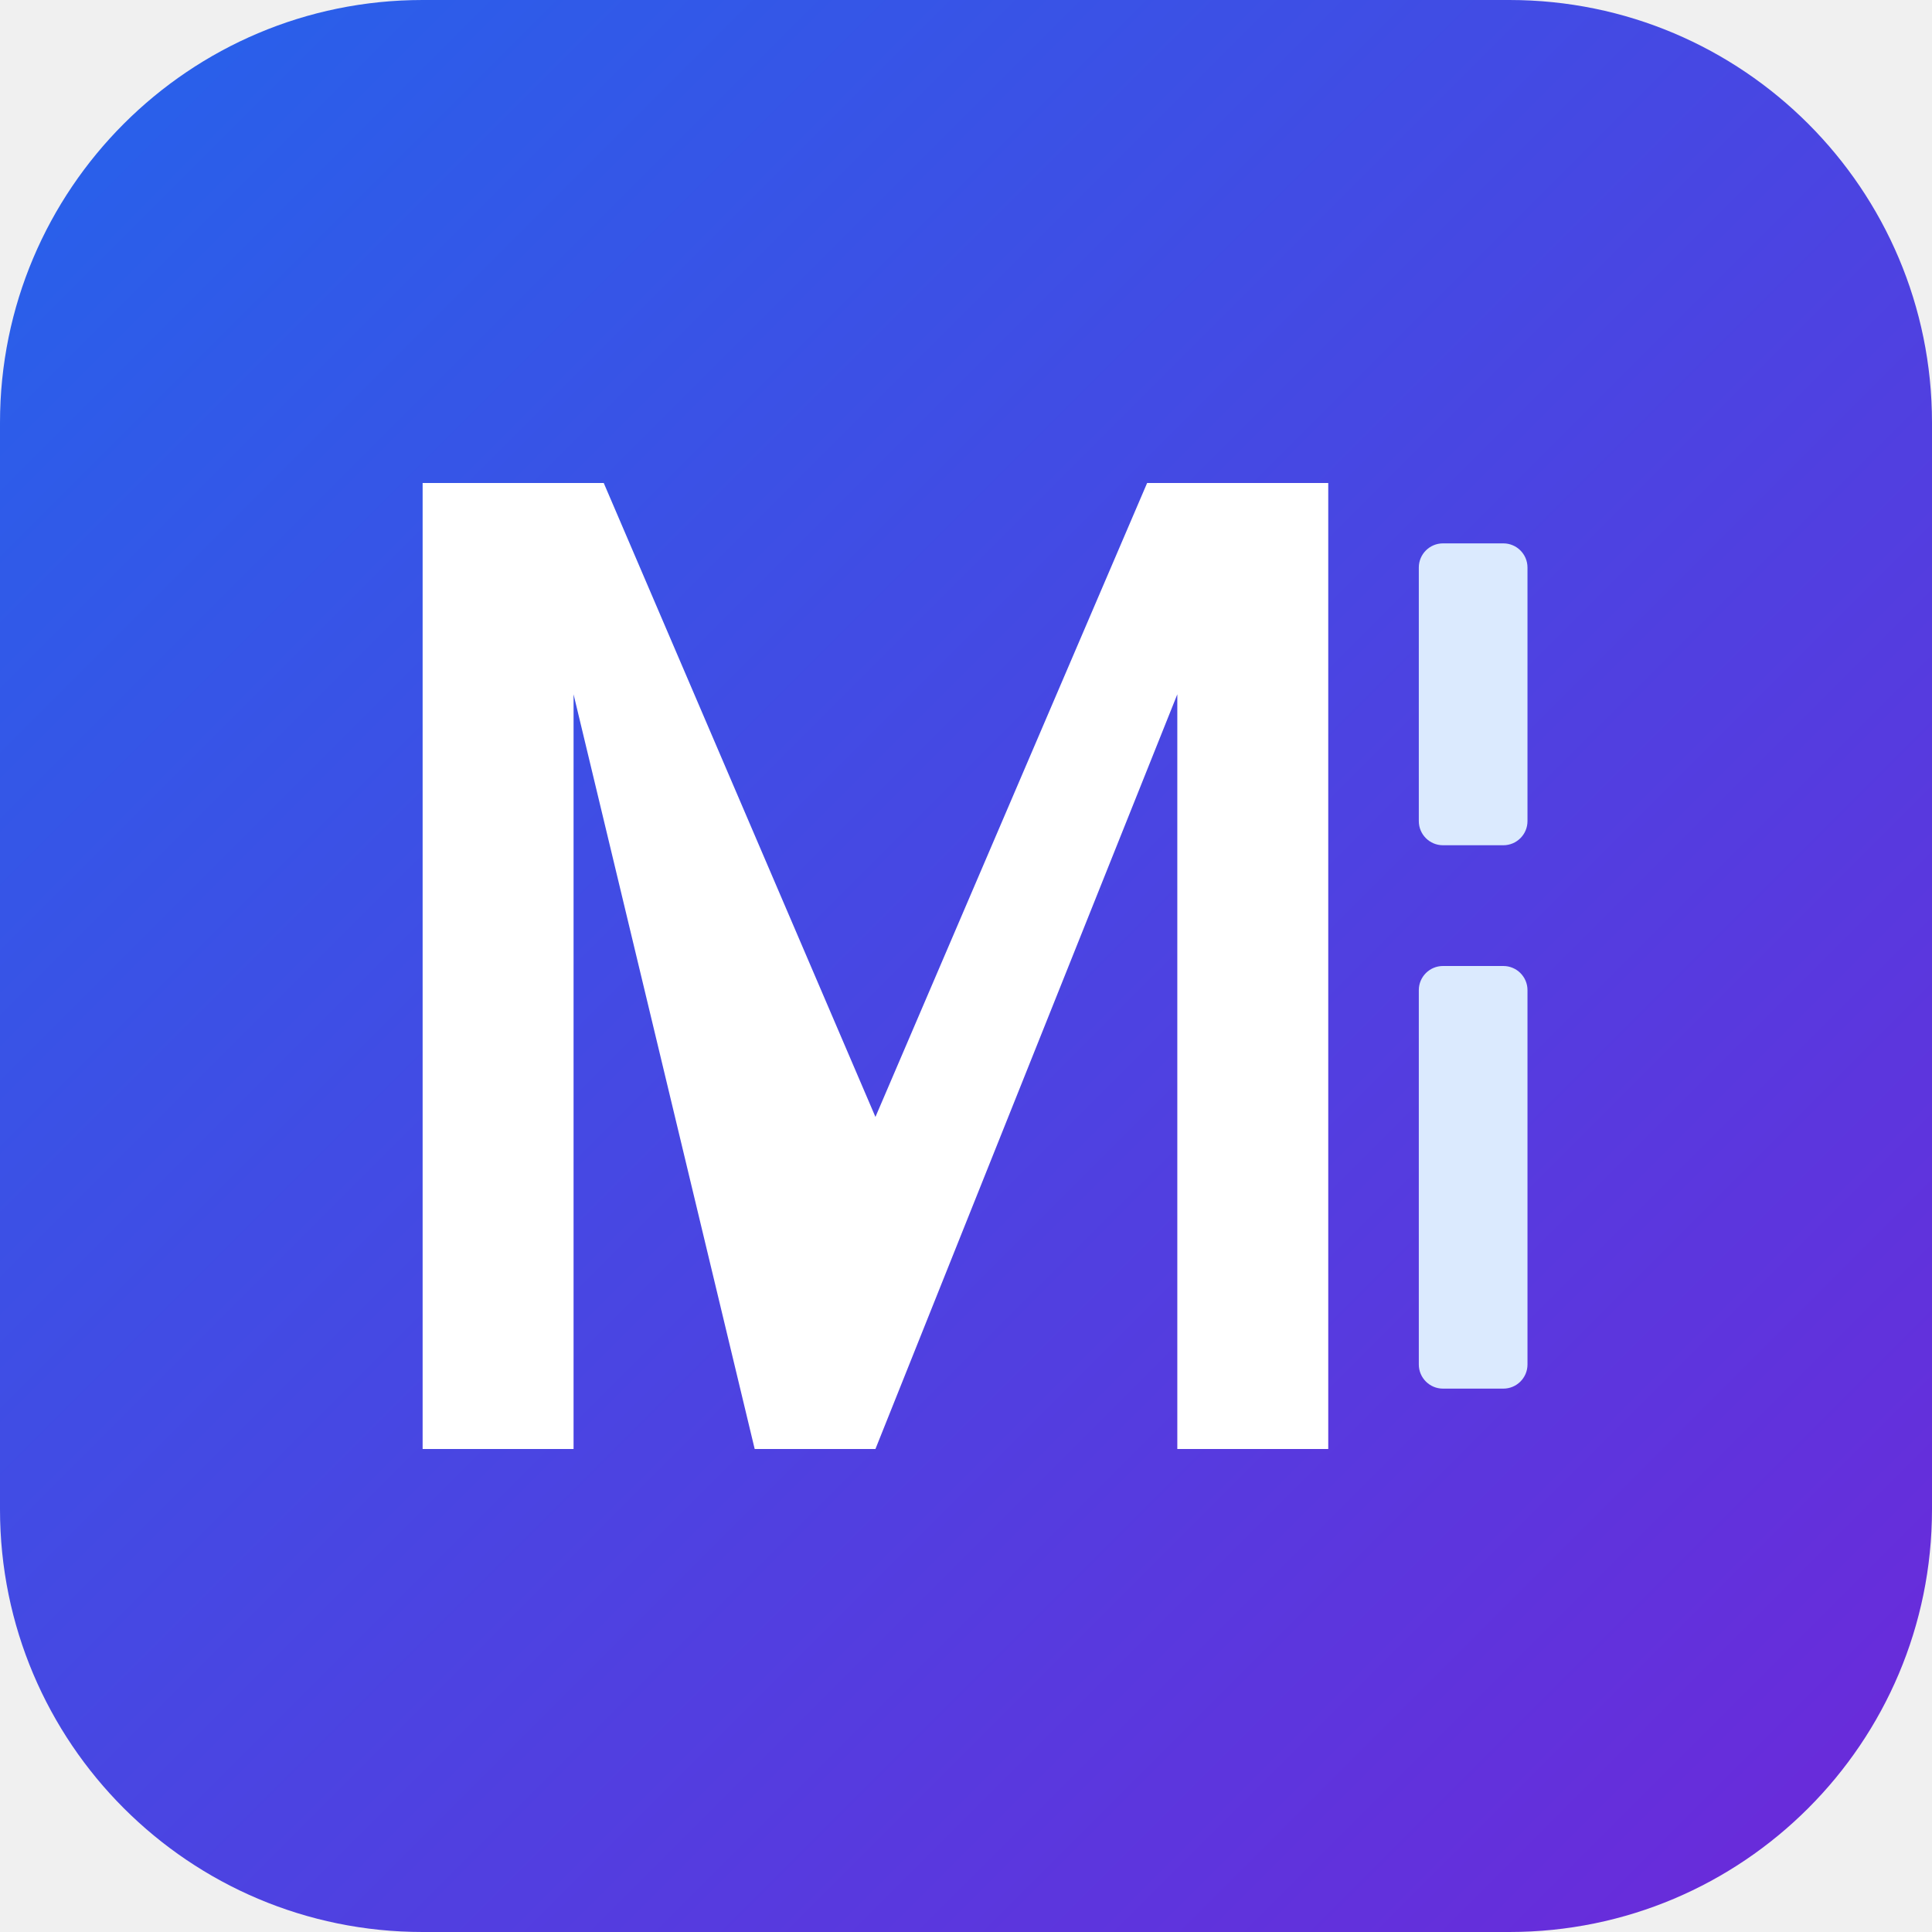
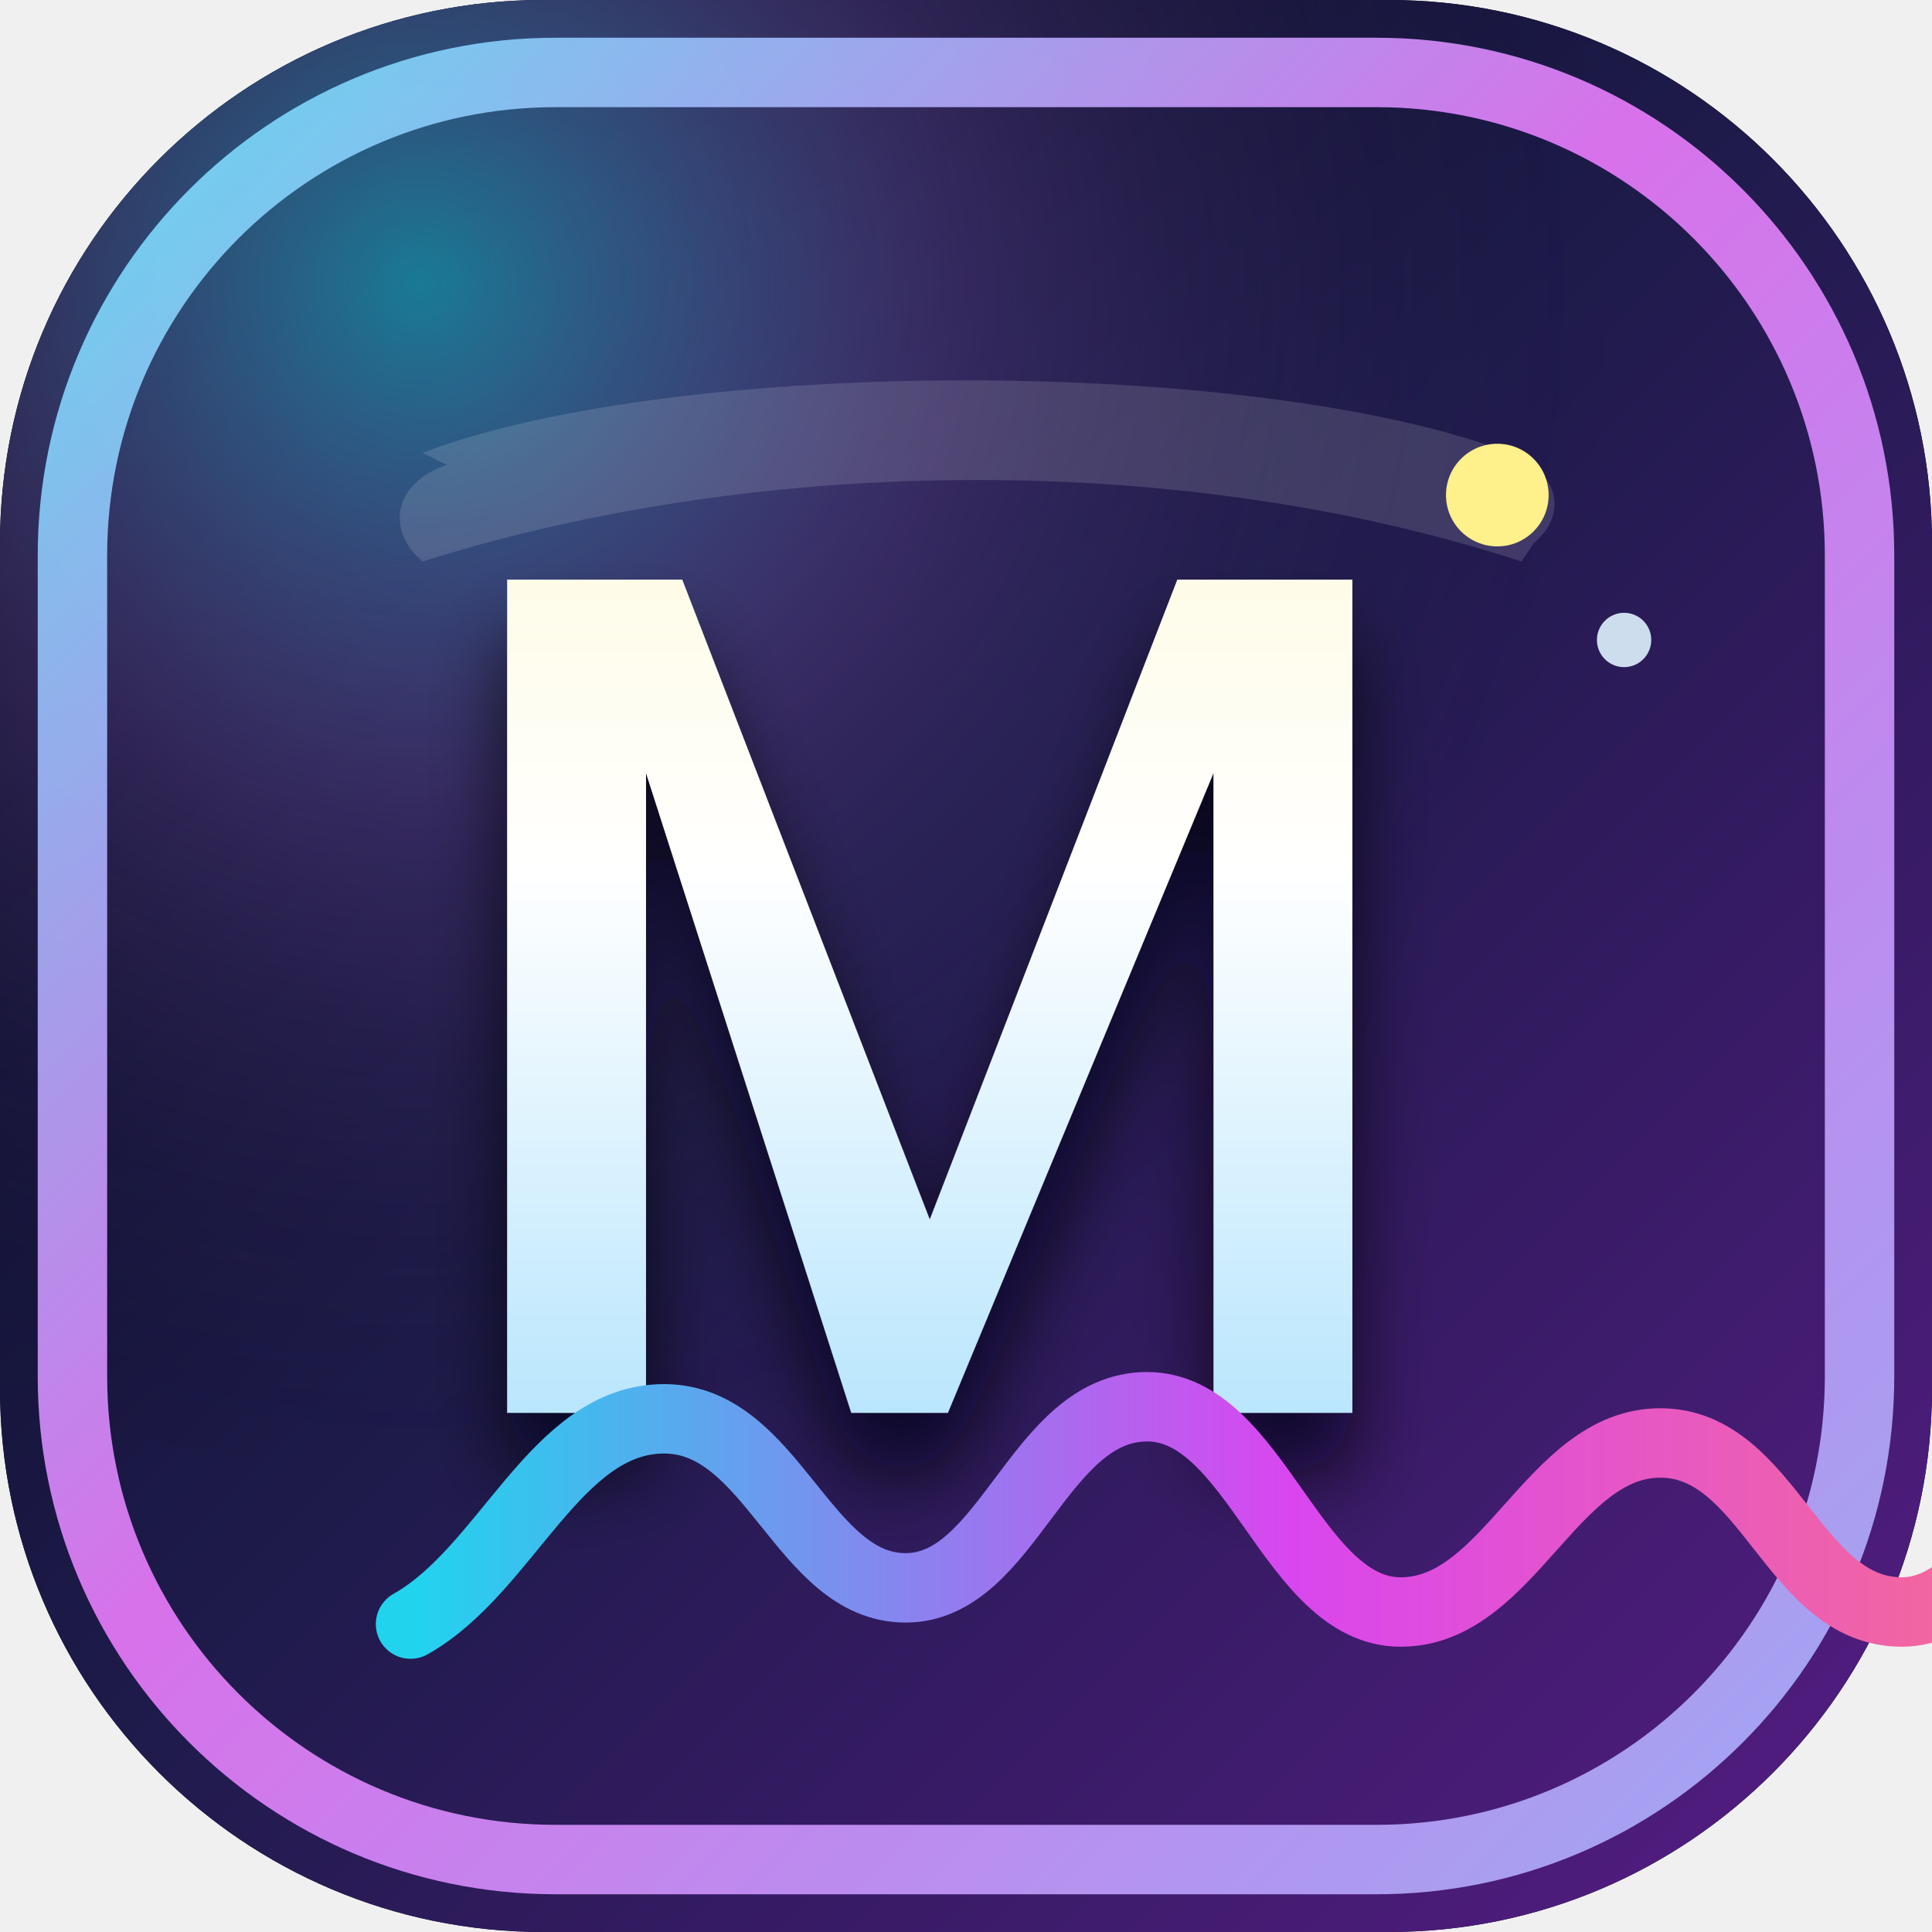
<svg xmlns="http://www.w3.org/2000/svg" viewBox="0 0 32 32" role="img" aria-label="MiDiff">
  <defs>
-     <linearGradient id="bg" x1="0" y1="0" x2="32" y2="32" gradientUnits="userSpaceOnUse">
-       <stop offset="0" stop-color="#2563eb" />
-       <stop offset="1" stop-color="#6d28d9" />
+     <linearGradient id="mdBg" x1="0%" y1="0%" x2="100%" y2="100%">
+       <stop offset="0%" stop-color="#020617" />
+       <stop offset="48%" stop-color="#1e1b4b" />
+       <stop offset="100%" stop-color="#581c87" />
    </linearGradient>
+     <radialGradient id="mdGlow" cx="22%" cy="15%" r="62%">
+       <stop offset="0%" stop-color="#22d3ee" stop-opacity="0.55" />
+       <stop offset="45%" stop-color="#c084fc" stop-opacity="0.18" />
+       <stop offset="100%" stop-color="#000000" stop-opacity="0" />
+     </radialGradient>
+     <linearGradient id="mdBorder" x1="0%" y1="0%" x2="100%" y2="100%">
+       <stop offset="0%" stop-color="#67e8f9" />
+       <stop offset="45%" stop-color="#e879f9" />
+       <stop offset="100%" stop-color="#a5b4fc" />
+     </linearGradient>
+     <linearGradient id="mdLetter" x1="0%" y1="0%" x2="0%" y2="100%">
+       <stop offset="0%" stop-color="#fefce8" />
+       <stop offset="35%" stop-color="#ffffff" />
+       <stop offset="100%" stop-color="#bae6fd" />
+     </linearGradient>
+     <linearGradient id="mdWave" x1="0%" y1="50%" x2="100%" y2="50%">
+       <stop offset="0%" stop-color="#22d3ee" />
+       <stop offset="50%" stop-color="#d946ef" />
+       <stop offset="100%" stop-color="#fb7185" />
+     </linearGradient>
+     <filter id="mdDrop" x="-18%" y="-18%" width="136%" height="136%">
+       <feDropShadow dx="0" dy="1" stdDeviation="0.65" flood-color="#020617" flood-opacity="0.75" />
+     </filter>
  </defs>
-   <rect width="32" height="32" rx="7" fill="url(#bg)" />
-   <path fill="#ffffff" d="M7 24V8h3l4.5 10.5L19 8h3v16h-2.5V11.5L14.5 24h-2L9.5 11.5V24H7z" />
-   <rect x="23.5" y="9" width="1.8" height="5" rx="0.4" fill="#dbeafe" />
-   <rect x="23.5" y="16" width="1.8" height="7" rx="0.4" fill="#dbeafe" />
+   <rect width="32" height="32" rx="9" fill="#020617" />
+   <rect width="32" height="32" rx="9" fill="url(#mdBg)" />
+   <rect width="32" height="32" rx="9" fill="url(#mdGlow)" />
+   <path d="M7 7.5c4.2-1.6 13.8-1.6 18 0 .8.3 1 1 .4 1.5l-.2.3c-5.5-1.8-12.5-1.8-18.2 0-.6-.5-.5-1.3.4-1.6z" fill="#ffffff" opacity="0.14" />
+   <rect x="1.2" y="1.2" width="29.6" height="29.6" rx="8" fill="none" stroke="url(#mdBorder)" stroke-width="1.15" opacity="0.92" />
+   <g filter="url(#mdDrop)">
+     <path fill="url(#mdLetter)" d="M8.4 23.4V9.6h2.9l4.1 10.6 4.1-10.6h2.9v13.8h-2.3V12.8l-4.4 10.6h-1.6L10.7 12.8v10.6z" />
+   </g>
+   <path d="M6.8 26.9c1.6-.9 2.4-3.4 4.2-3.4s2.3 2.8 4 2.8 2.2-3 4-3 2.4 3.4 4.2 3.4 2.5-2.8 4.3-2.8 2.2 2.8 4 2.8 2.5-3.6 4.5-3.3" fill="none" stroke="url(#mdWave)" stroke-width="1.15" stroke-linecap="round" stroke-linejoin="round" />
+   <circle cx="24.8" cy="8.2" r="0.85" fill="#fef08a" />
+   <circle cx="26.9" cy="10.6" r="0.45" fill="#e0f2fe" opacity="0.9" />
</svg>
